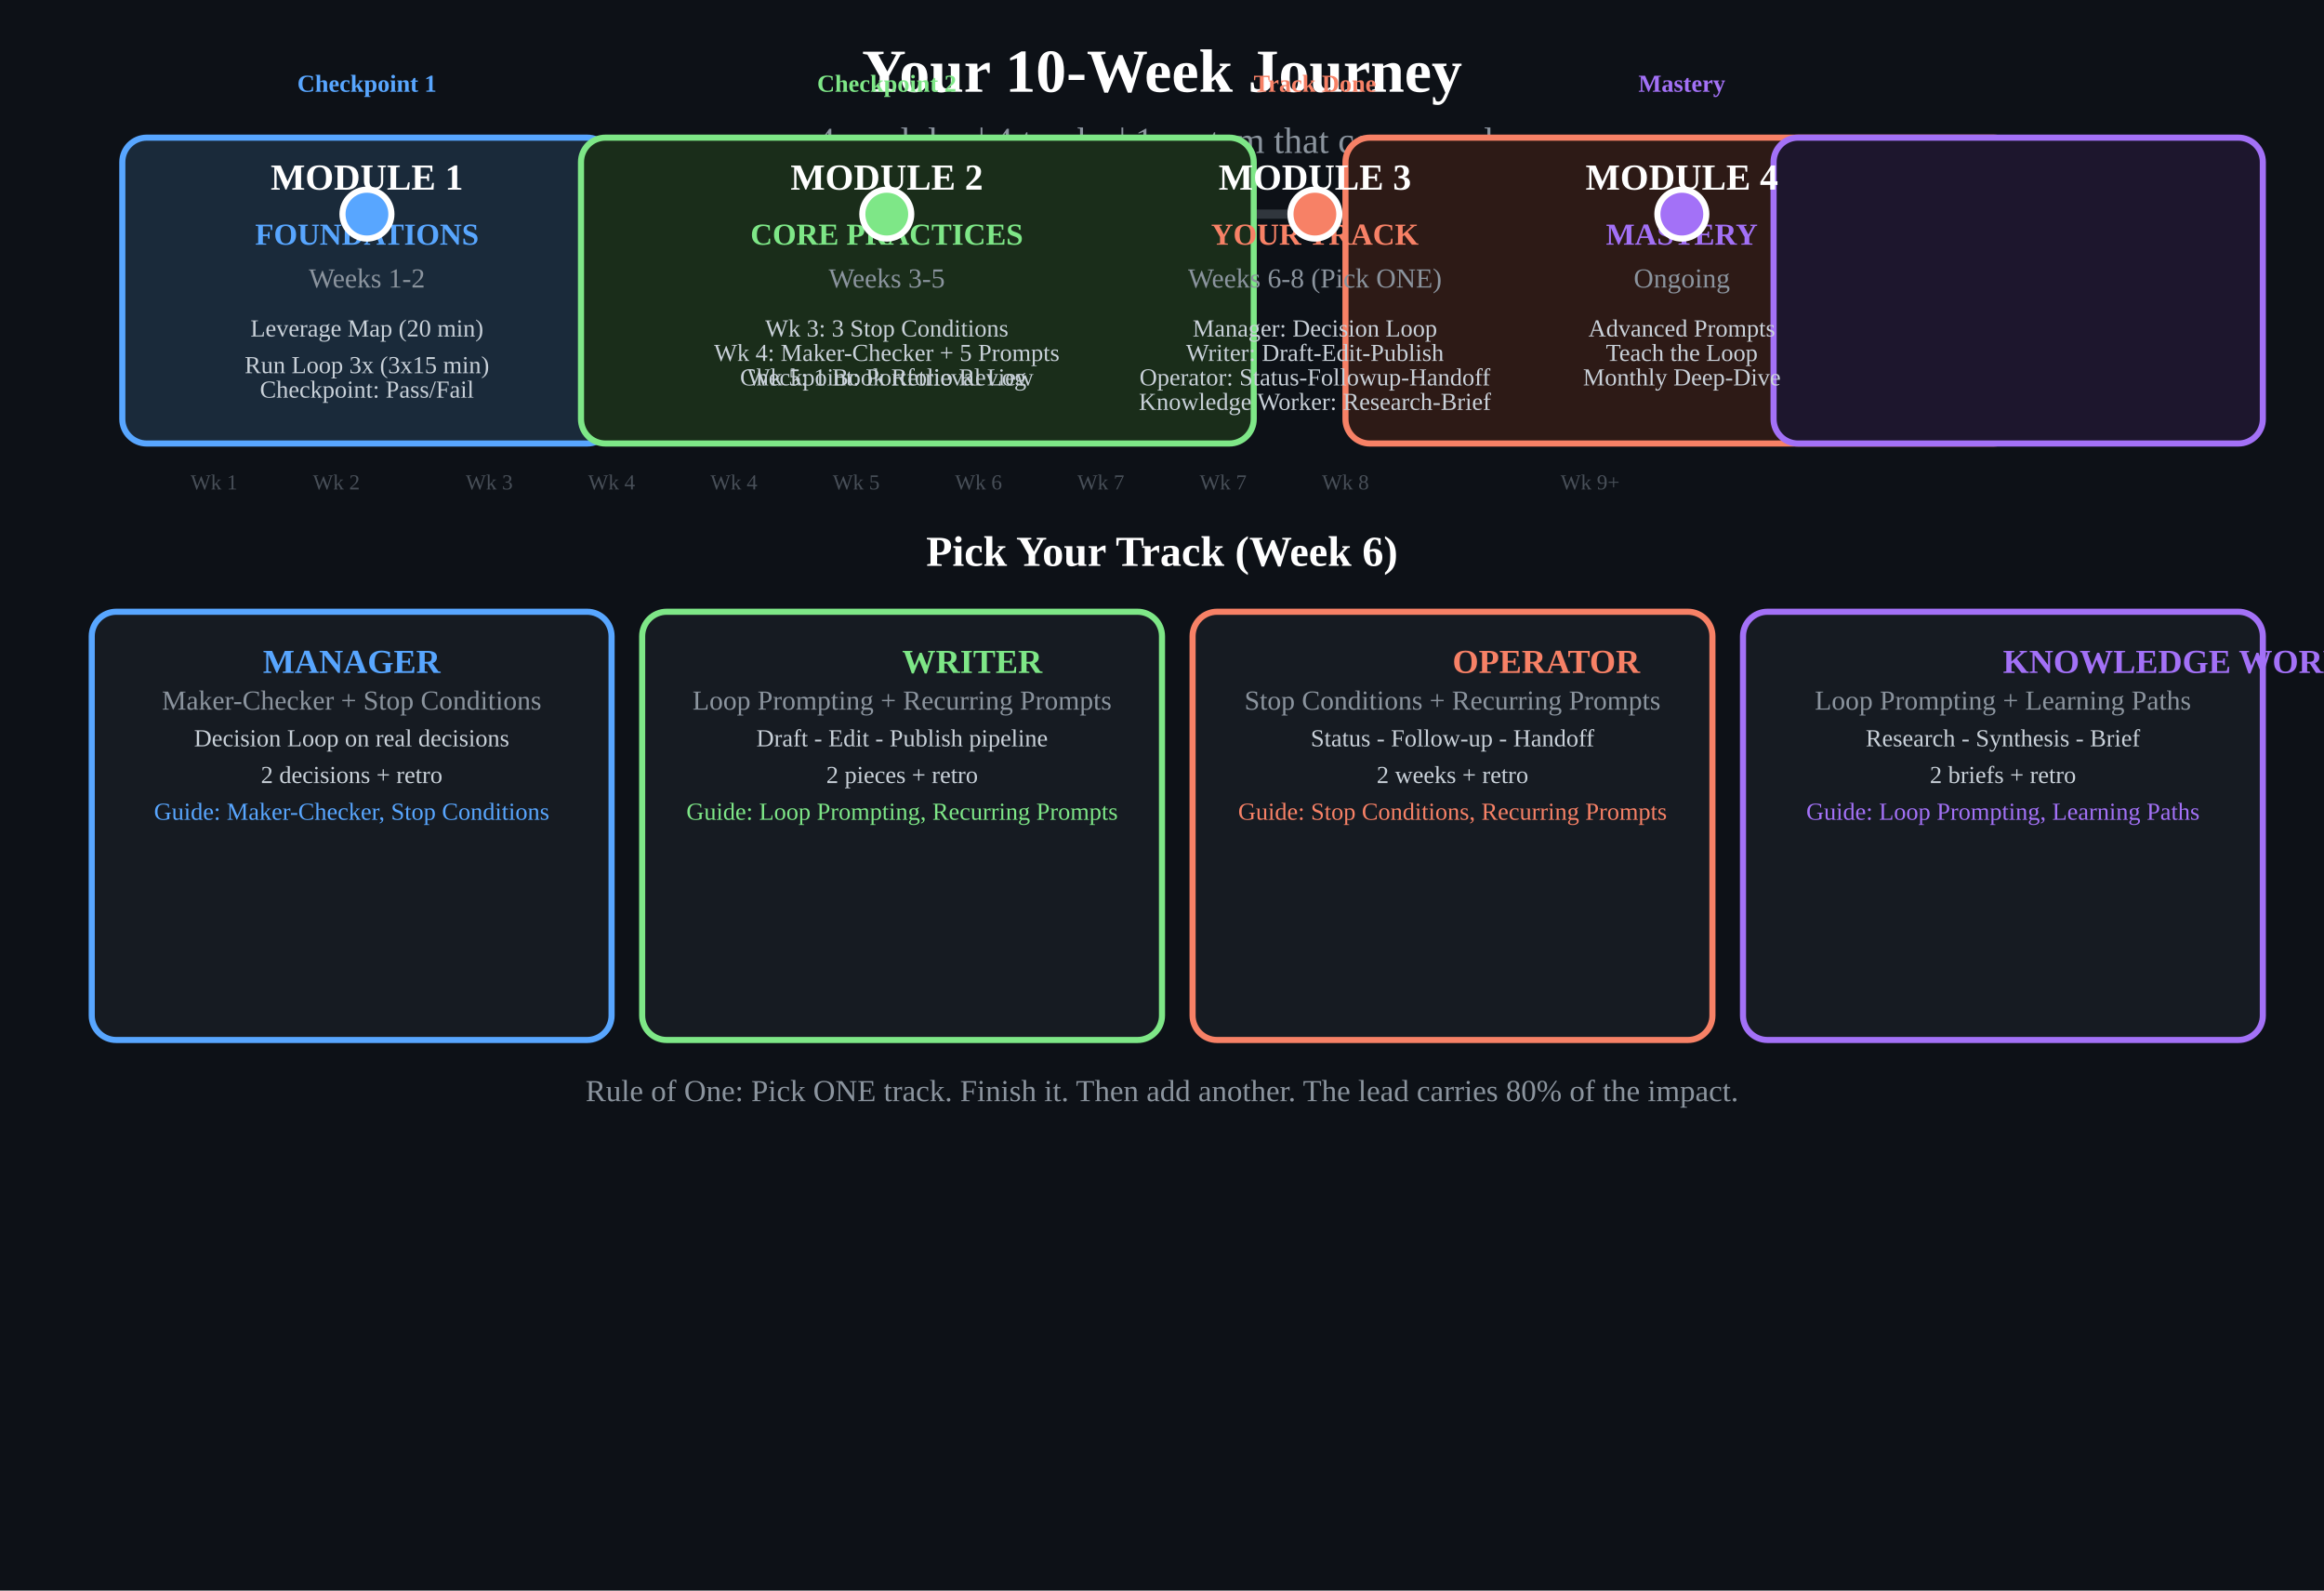
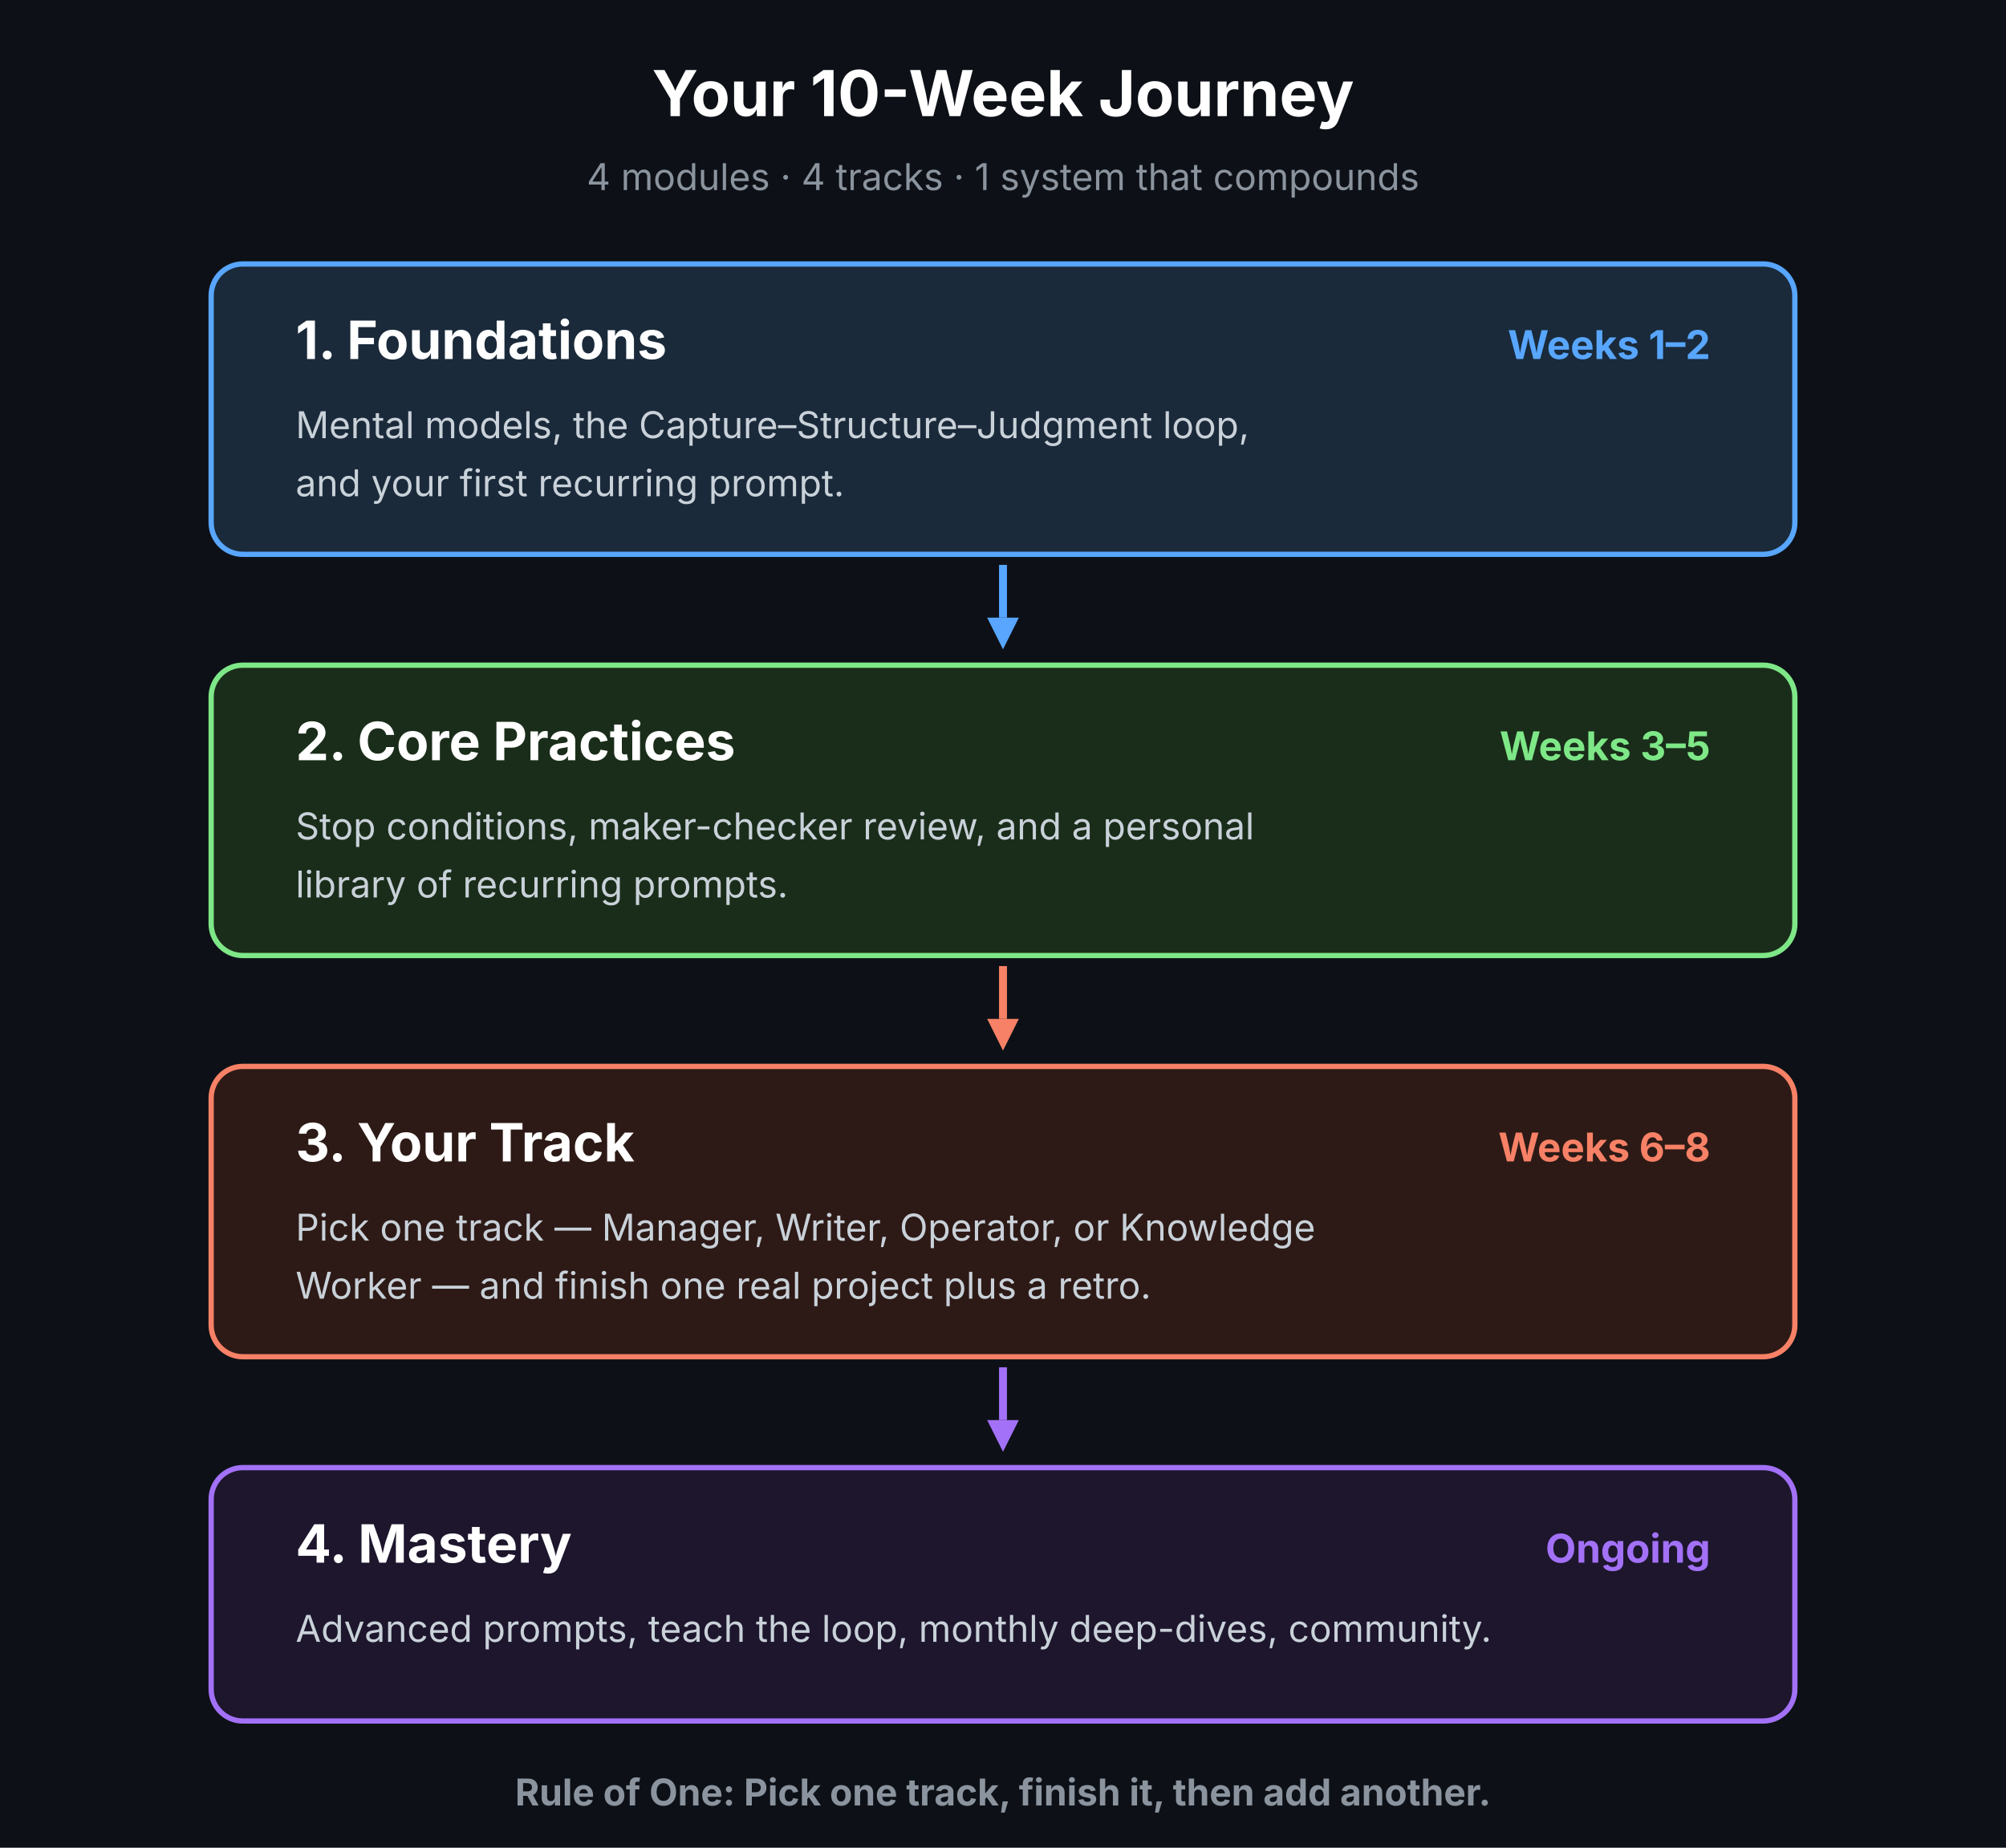
- <svg xmlns="http://www.w3.org/2000/svg" width="760" height="520" viewBox="0 0 760 520">
-   <rect width="760" height="520" fill="#0d1117" />
-   <text x="380" y="30" font-size="20" font-weight="bold" fill="white" text-anchor="middle">Your 10-Week Journey</text>
-   <text x="380" y="50" font-size="12" fill="#8b949e" text-anchor="middle">4 modules | 4 tracks | 1 system that compounds</text>
-   <path d="M 40 70 L 720 70" stroke="#30363d" stroke-width="3" fill="none" />
-   <rect x="40" y="45" width="160" height="100" rx="8" fill="#1a2a3a" stroke="#58a6ff" stroke-width="2" />
-   <text x="120" y="62" font-size="12" font-weight="bold" fill="white" text-anchor="middle">MODULE 1</text>
-   <text x="120" y="80" font-size="10" fill="#58a6ff" text-anchor="middle" font-weight="bold">FOUNDATIONS</text>
-   <text x="120" y="94" font-size="9" fill="#8b949e" text-anchor="middle">Weeks 1-2</text>
-   <text x="120" y="110" font-size="8" fill="#c9d1d9" text-anchor="middle">Leverage Map (20 min)</text>
-   <text x="120" y="122" font-size="8" fill="#c9d1d9" text-anchor="middle">Run Loop 3x (3x15 min)</text>
-   <text x="120" y="130" font-size="8" fill="#c9d1d9" text-anchor="middle">Checkpoint: Pass/Fail</text>
-   <rect x="190" y="45" width="220" height="100" rx="8" fill="#1a2d1a" stroke="#7ee787" stroke-width="2" />
-   <text x="290" y="62" font-size="12" font-weight="bold" fill="white" text-anchor="middle">MODULE 2</text>
-   <text x="290" y="80" font-size="10" fill="#7ee787" text-anchor="middle" font-weight="bold">CORE PRACTICES</text>
-   <text x="290" y="94" font-size="9" fill="#8b949e" text-anchor="middle">Weeks 3-5</text>
-   <text x="290" y="110" font-size="8" fill="#c9d1d9" text-anchor="middle">Wk 3: 3 Stop Conditions</text>
-   <text x="290" y="118" font-size="8" fill="#c9d1d9" text-anchor="middle">Wk 4: Maker-Checker + 5 Prompts</text>
-   <text x="290" y="126" font-size="8" fill="#c9d1d9" text-anchor="middle">Wk 5: 1 Book Retrieval Log</text>
-   <text x="290" y="126" font-size="8" fill="#c9d1d9" text-anchor="middle">Checkpoint: Portfolio Review</text>
-   <rect x="440" y="45" width="220" height="100" rx="8" fill="#2d1a16" stroke="#f78166" stroke-width="2" />
-   <text x="430" y="62" font-size="12" font-weight="bold" fill="white" text-anchor="middle">MODULE 3</text>
-   <text x="430" y="80" font-size="10" fill="#f78166" text-anchor="middle" font-weight="bold">YOUR TRACK</text>
-   <text x="430" y="94" font-size="9" fill="#8b949e" text-anchor="middle">Weeks 6-8 (Pick ONE)</text>
-   <text x="430" y="110" font-size="8" fill="#c9d1d9" text-anchor="middle">Manager: Decision Loop</text>
-   <text x="430" y="118" font-size="8" fill="#c9d1d9" text-anchor="middle">Writer: Draft-Edit-Publish</text>
-   <text x="430" y="126" font-size="8" fill="#c9d1d9" text-anchor="middle">Operator: Status-Followup-Handoff</text>
-   <text x="430" y="134" font-size="8" fill="#c9d1d9" text-anchor="middle">Knowledge Worker: Research-Brief</text>
-   <rect x="580" y="45" width="160" height="100" rx="8" fill="#1d162d" stroke="#a371f7" stroke-width="2" />
-   <text x="550" y="62" font-size="12" font-weight="bold" fill="white" text-anchor="middle">MODULE 4</text>
-   <text x="550" y="80" font-size="10" fill="#a371f7" text-anchor="middle" font-weight="bold">MASTERY</text>
-   <text x="550" y="94" font-size="9" fill="#8b949e" text-anchor="middle">Ongoing</text>
-   <text x="550" y="110" font-size="8" fill="#c9d1d9" text-anchor="middle">Advanced Prompts</text>
-   <text x="550" y="118" font-size="8" fill="#c9d1d9" text-anchor="middle">Teach the Loop</text>
-   <text x="550" y="126" font-size="8" fill="#c9d1d9" text-anchor="middle">Monthly Deep-Dive</text>
-   <circle cx="120" cy="70" r="8" fill="#58a6ff" stroke="white" stroke-width="2" />
-   <text x="120" y="30" font-size="8" fill="#58a6ff" text-anchor="middle" font-weight="bold">Checkpoint 1</text>
-   <circle cx="290" cy="70" r="8" fill="#7ee787" stroke="white" stroke-width="2" />
-   <text x="290" y="30" font-size="8" fill="#7ee787" text-anchor="middle" font-weight="bold">Checkpoint 2</text>
-   <circle cx="430" cy="70" r="8" fill="#f78166" stroke="white" stroke-width="2" />
-   <text x="430" y="30" font-size="8" fill="#f78166" text-anchor="middle" font-weight="bold">Track Done</text>
-   <circle cx="550" cy="70" r="8" fill="#a371f7" stroke="white" stroke-width="2" />
-   <text x="550" y="30" font-size="8" fill="#a371f7" text-anchor="middle" font-weight="bold">Mastery</text>
-   <g font-size="7" fill="#484f58">
-     <text x="70" y="160" text-anchor="middle">Wk 1</text>
-     <text x="110" y="160" text-anchor="middle">Wk 2</text>
-     <text x="160" y="160" text-anchor="middle">Wk 3</text>
-     <text x="200" y="160" text-anchor="middle">Wk 4</text>
-     <text x="240" y="160" text-anchor="middle">Wk 4</text>
-     <text x="280" y="160" text-anchor="middle">Wk 5</text>
-     <text x="320" y="160" text-anchor="middle">Wk 6</text>
-     <text x="360" y="160" text-anchor="middle">Wk 7</text>
-     <text x="400" y="160" text-anchor="middle">Wk 7</text>
-     <text x="440" y="160" text-anchor="middle">Wk 8</text>
-     <text x="520" y="160" text-anchor="middle">Wk 9+</text>
+ <svg xmlns="http://www.w3.org/2000/svg" width="760" height="700" viewBox="0 0 760 700" role="img" aria-labelledby="curr-title curr-desc" preserveAspectRatio="xMidYMid meet">
+   <rect width="760" height="700" fill="#0d1117" />
+   <text x="380" y="44" font-size="24" font-weight="bold" fill="#ffffff" text-anchor="middle" font-family="ui-sans-serif, system-ui, -apple-system, BlinkMacSystemFont, Segoe UI, sans-serif">Your 10-Week Journey</text>
+   <text x="380" y="72" font-size="14" fill="#8b949e" text-anchor="middle" font-family="ui-sans-serif, system-ui, -apple-system, BlinkMacSystemFont, Segoe UI, sans-serif">4 modules · 4 tracks · 1 system that compounds</text>
+   <g id="module-1">
+     <rect x="80" y="100" width="600" height="110" rx="12" fill="#1a2a3a" stroke="#58a6ff" stroke-width="2" />
+     <text x="112" y="136" font-size="20" font-weight="bold" fill="#ffffff" font-family="ui-sans-serif, system-ui, -apple-system, BlinkMacSystemFont, Segoe UI, sans-serif">1. Foundations</text>
+     <text x="648" y="136" font-size="15" font-weight="bold" fill="#58a6ff" text-anchor="end" font-family="ui-sans-serif, system-ui, -apple-system, BlinkMacSystemFont, Segoe UI, sans-serif">Weeks 1–2</text>
+     <text x="112" y="166" font-size="14" fill="#c9d1d9" font-family="ui-sans-serif, system-ui, -apple-system, BlinkMacSystemFont, Segoe UI, sans-serif">Mental models, the Capture–Structure–Judgment loop,</text>
+     <text x="112" y="188" font-size="14" fill="#c9d1d9" font-family="ui-sans-serif, system-ui, -apple-system, BlinkMacSystemFont, Segoe UI, sans-serif">and your first recurring prompt.</text>
  </g>
-   <text x="380" y="185" font-size="14" font-weight="bold" fill="white" text-anchor="middle">Pick Your Track (Week 6)</text>
-   <rect x="30" y="200" width="170" height="140" rx="8" fill="#161b22" stroke="#58a6ff" stroke-width="2" />
-   <text x="115" y="220" font-size="11" font-weight="bold" fill="#58a6ff" text-anchor="middle">MANAGER</text>
-   <text x="115" y="232" font-size="9" fill="#8b949e" text-anchor="middle">Maker-Checker + Stop Conditions</text>
-   <text x="115" y="244" font-size="8" fill="#c9d1d9" text-anchor="middle">Decision Loop on real decisions</text>
-   <text x="115" y="256" font-size="8" fill="#c9d1d9" text-anchor="middle">2 decisions + retro</text>
-   <text x="115" y="268" font-size="8" fill="#58a6ff" text-anchor="middle">Guide: Maker-Checker, Stop Conditions</text>
-   <rect x="210" y="200" width="170" height="140" rx="8" fill="#161b22" stroke="#7ee787" stroke-width="2" />
-   <text x="295" y="220" font-size="11" font-weight="bold" fill="#7ee787">WRITER</text>
-   <text x="295" y="232" font-size="9" fill="#8b949e" text-anchor="middle">Loop Prompting + Recurring Prompts</text>
-   <text x="295" y="244" font-size="8" fill="#c9d1d9" text-anchor="middle">Draft - Edit - Publish pipeline</text>
-   <text x="295" y="256" font-size="8" fill="#c9d1d9" text-anchor="middle">2 pieces + retro</text>
-   <text x="295" y="268" font-size="8" fill="#7ee787" text-anchor="middle">Guide: Loop Prompting, Recurring Prompts</text>
-   <rect x="390" y="200" width="170" height="140" rx="8" fill="#161b22" stroke="#f78166" stroke-width="2" />
-   <text x="475" y="220" font-size="11" font-weight="bold" fill="#f78166">OPERATOR</text>
-   <text x="475" y="232" font-size="9" fill="#8b949e" text-anchor="middle">Stop Conditions + Recurring Prompts</text>
-   <text x="475" y="244" font-size="8" fill="#c9d1d9" text-anchor="middle">Status - Follow-up - Handoff</text>
-   <text x="475" y="256" font-size="8" fill="#c9d1d9" text-anchor="middle">2 weeks + retro</text>
-   <text x="475" y="268" font-size="8" fill="#f78166" text-anchor="middle">Guide: Stop Conditions, Recurring Prompts</text>
-   <rect x="570" y="200" width="170" height="140" rx="8" fill="#161b22" stroke="#a371f7" stroke-width="2" />
-   <text x="655" y="220" font-size="11" font-weight="bold" fill="#a371f7">KNOWLEDGE WORKER</text>
-   <text x="655" y="232" font-size="9" fill="#8b949e" text-anchor="middle">Loop Prompting + Learning Paths</text>
-   <text x="655" y="244" font-size="8" fill="#c9d1d9" text-anchor="middle">Research - Synthesis - Brief</text>
-   <text x="655" y="256" font-size="8" fill="#c9d1d9" text-anchor="middle">2 briefs + retro</text>
-   <text x="655" y="268" font-size="8" fill="#a371f7" text-anchor="middle">Guide: Loop Prompting, Learning Paths</text>
-   <text x="380" y="360" font-size="10" fill="#8b949e" text-anchor="middle">Rule of One: Pick ONE track. Finish it. Then add another. The lead carries 80% of the impact.</text>
+   <path d="M 380 214 L 380 234" stroke="#58a6ff" stroke-width="3" />
+   <polygon points="374,234 386,234 380,246" fill="#58a6ff" />
+   <g id="module-2">
+     <rect x="80" y="252" width="600" height="110" rx="12" fill="#1a2d1a" stroke="#7ee787" stroke-width="2" />
+     <text x="112" y="288" font-size="20" font-weight="bold" fill="#ffffff" font-family="ui-sans-serif, system-ui, -apple-system, BlinkMacSystemFont, Segoe UI, sans-serif">2. Core Practices</text>
+     <text x="648" y="288" font-size="15" font-weight="bold" fill="#7ee787" text-anchor="end" font-family="ui-sans-serif, system-ui, -apple-system, BlinkMacSystemFont, Segoe UI, sans-serif">Weeks 3–5</text>
+     <text x="112" y="318" font-size="14" fill="#c9d1d9" font-family="ui-sans-serif, system-ui, -apple-system, BlinkMacSystemFont, Segoe UI, sans-serif">Stop conditions, maker-checker review, and a personal</text>
+     <text x="112" y="340" font-size="14" fill="#c9d1d9" font-family="ui-sans-serif, system-ui, -apple-system, BlinkMacSystemFont, Segoe UI, sans-serif">library of recurring prompts.</text>
+   </g>
+   <path d="M 380 366 L 380 386" stroke="#f78166" stroke-width="3" />
+   <polygon points="374,386 386,386 380,398" fill="#f78166" />
+   <g id="module-3">
+     <rect x="80" y="404" width="600" height="110" rx="12" fill="#2d1a16" stroke="#f78166" stroke-width="2" />
+     <text x="112" y="440" font-size="20" font-weight="bold" fill="#ffffff" font-family="ui-sans-serif, system-ui, -apple-system, BlinkMacSystemFont, Segoe UI, sans-serif">3. Your Track</text>
+     <text x="648" y="440" font-size="15" font-weight="bold" fill="#f78166" text-anchor="end" font-family="ui-sans-serif, system-ui, -apple-system, BlinkMacSystemFont, Segoe UI, sans-serif">Weeks 6–8</text>
+     <text x="112" y="470" font-size="14" fill="#c9d1d9" font-family="ui-sans-serif, system-ui, -apple-system, BlinkMacSystemFont, Segoe UI, sans-serif">Pick one track — Manager, Writer, Operator, or Knowledge</text>
+     <text x="112" y="492" font-size="14" fill="#c9d1d9" font-family="ui-sans-serif, system-ui, -apple-system, BlinkMacSystemFont, Segoe UI, sans-serif">Worker — and finish one real project plus a retro.</text>
+   </g>
+   <path d="M 380 518 L 380 538" stroke="#a371f7" stroke-width="3" />
+   <polygon points="374,538 386,538 380,550" fill="#a371f7" />
+   <g id="module-4">
+     <rect x="80" y="556" width="600" height="96" rx="12" fill="#1d162d" stroke="#a371f7" stroke-width="2" />
+     <text x="112" y="592" font-size="20" font-weight="bold" fill="#ffffff" font-family="ui-sans-serif, system-ui, -apple-system, BlinkMacSystemFont, Segoe UI, sans-serif">4. Mastery</text>
+     <text x="648" y="592" font-size="15" font-weight="bold" fill="#a371f7" text-anchor="end" font-family="ui-sans-serif, system-ui, -apple-system, BlinkMacSystemFont, Segoe UI, sans-serif">Ongoing</text>
+     <text x="112" y="622" font-size="14" fill="#c9d1d9" font-family="ui-sans-serif, system-ui, -apple-system, BlinkMacSystemFont, Segoe UI, sans-serif">Advanced prompts, teach the loop, monthly deep-dives, community.</text>
+   </g>
+   <text x="380" y="684" font-size="14" font-weight="bold" fill="#8b949e" text-anchor="middle" font-family="ui-sans-serif, system-ui, -apple-system, BlinkMacSystemFont, Segoe UI, sans-serif">Rule of One: Pick one track, finish it, then add another.</text>
</svg>
